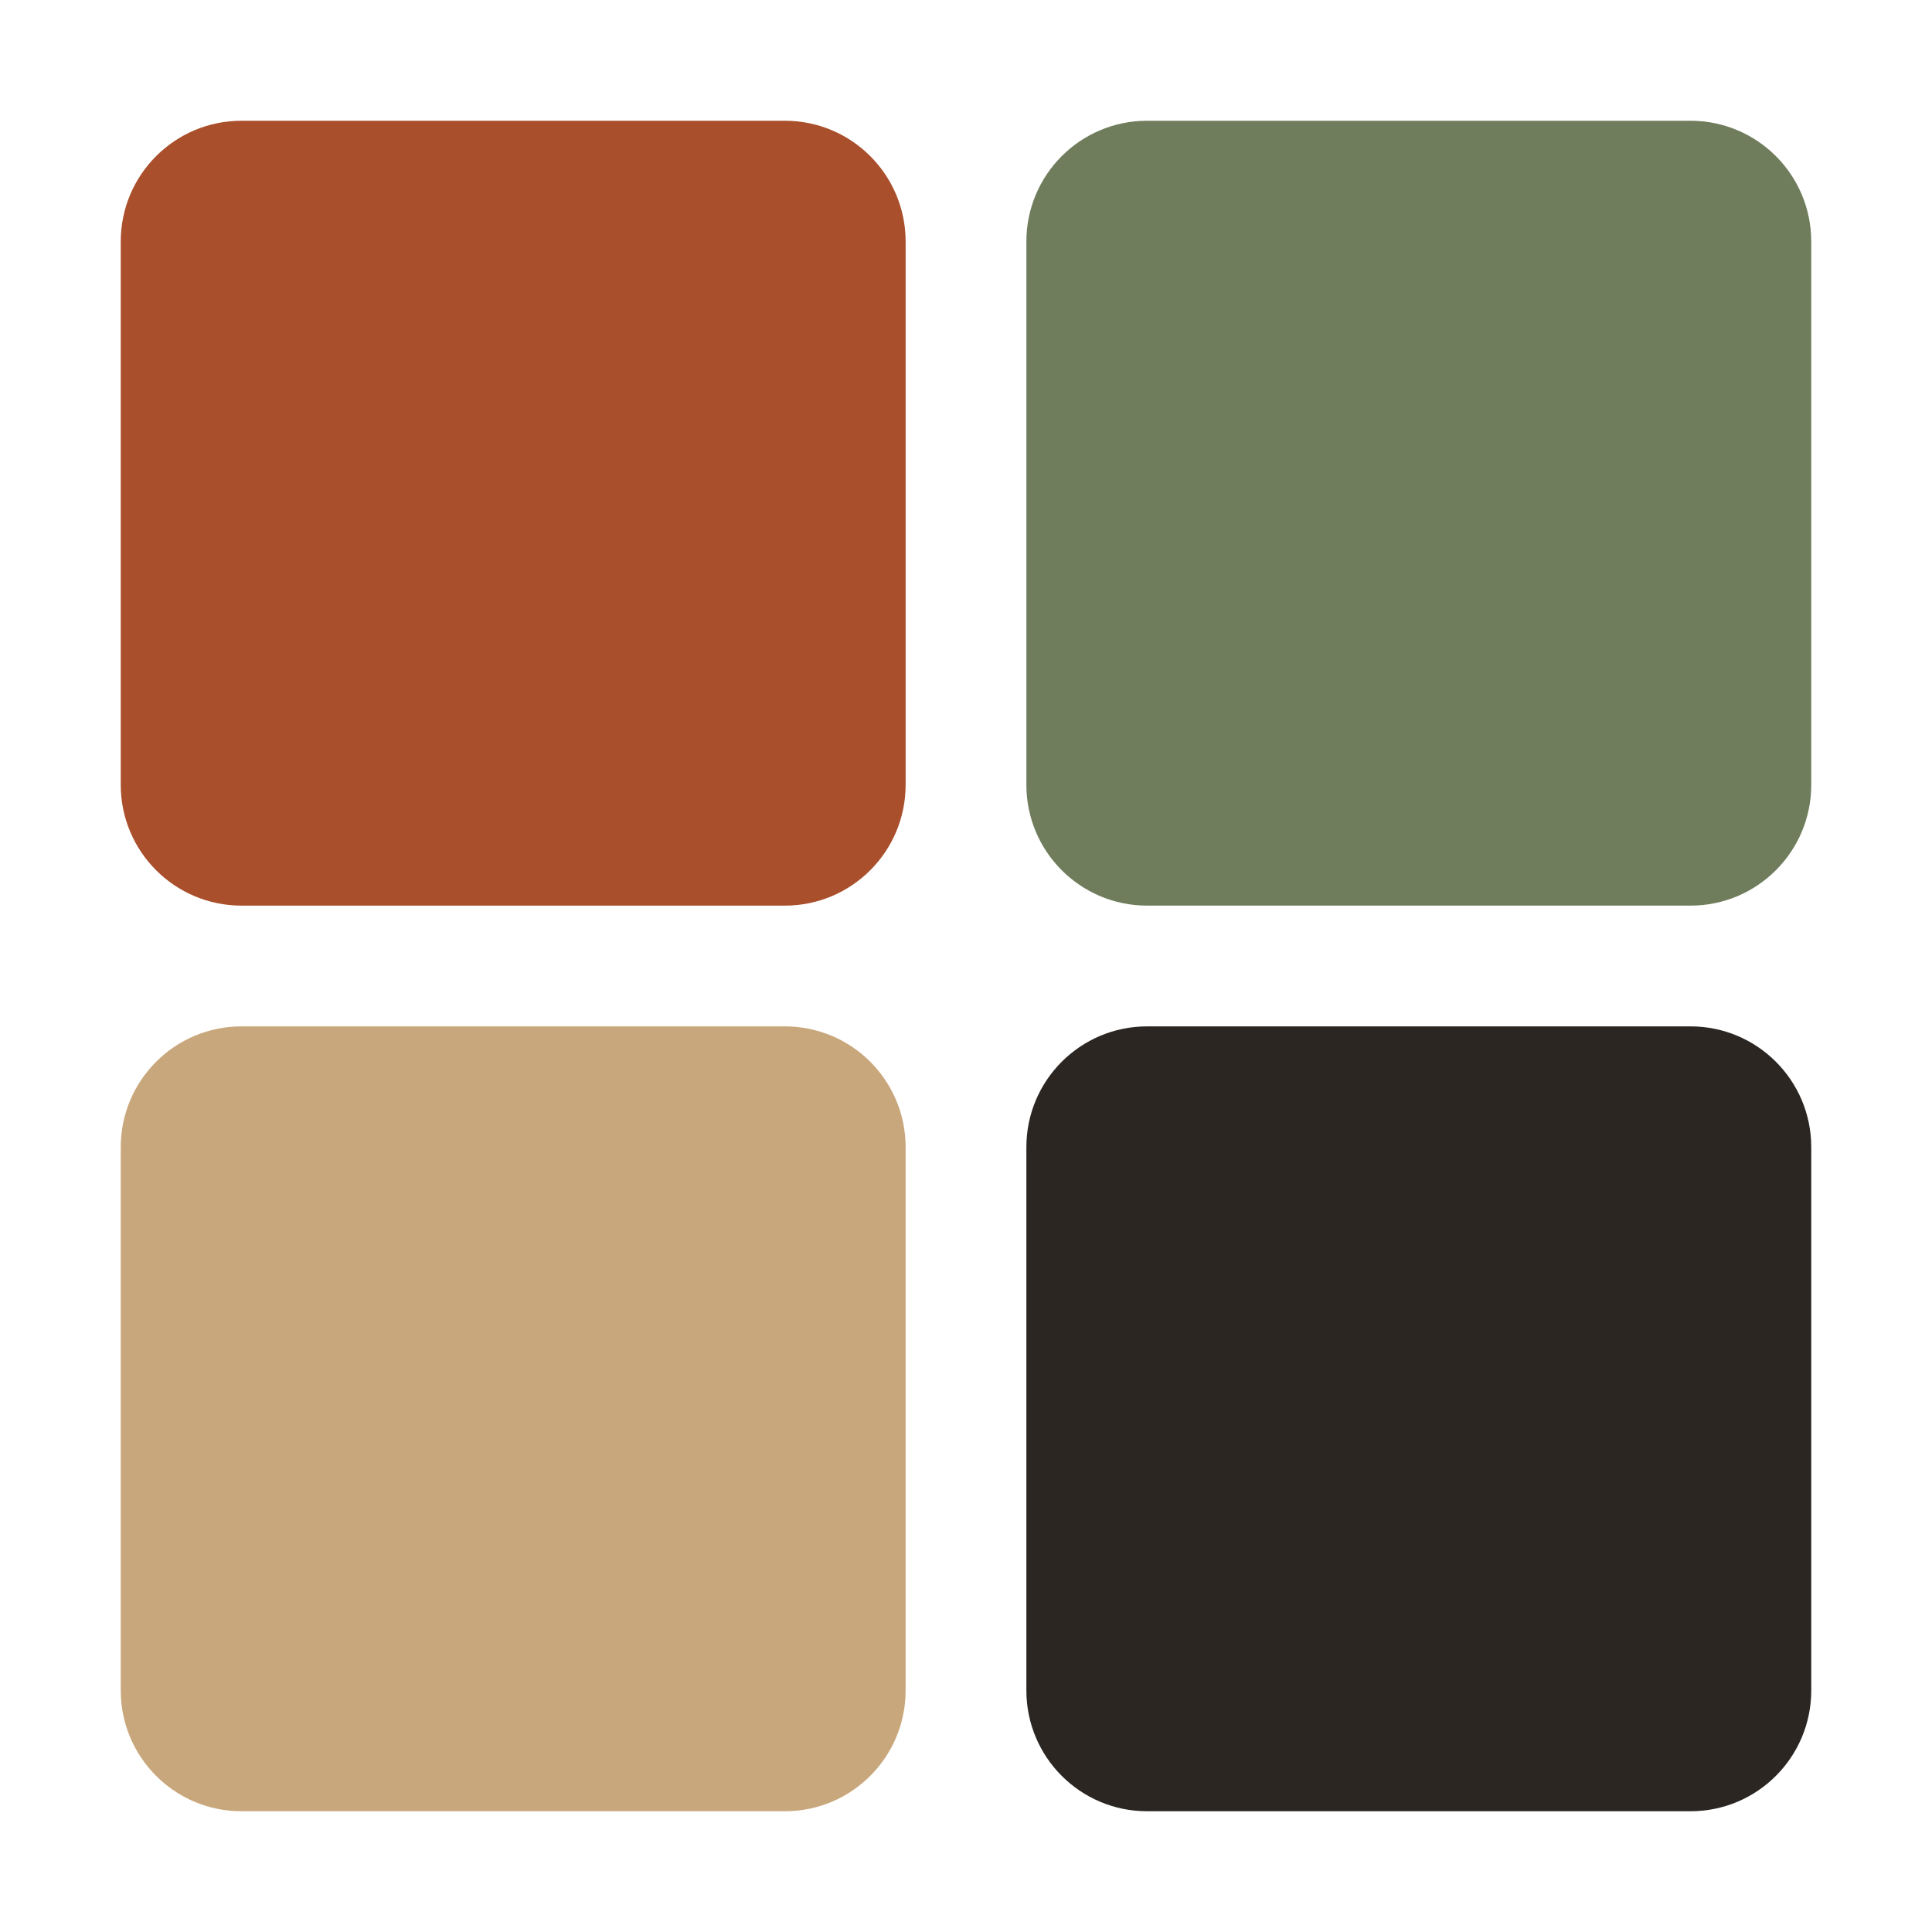
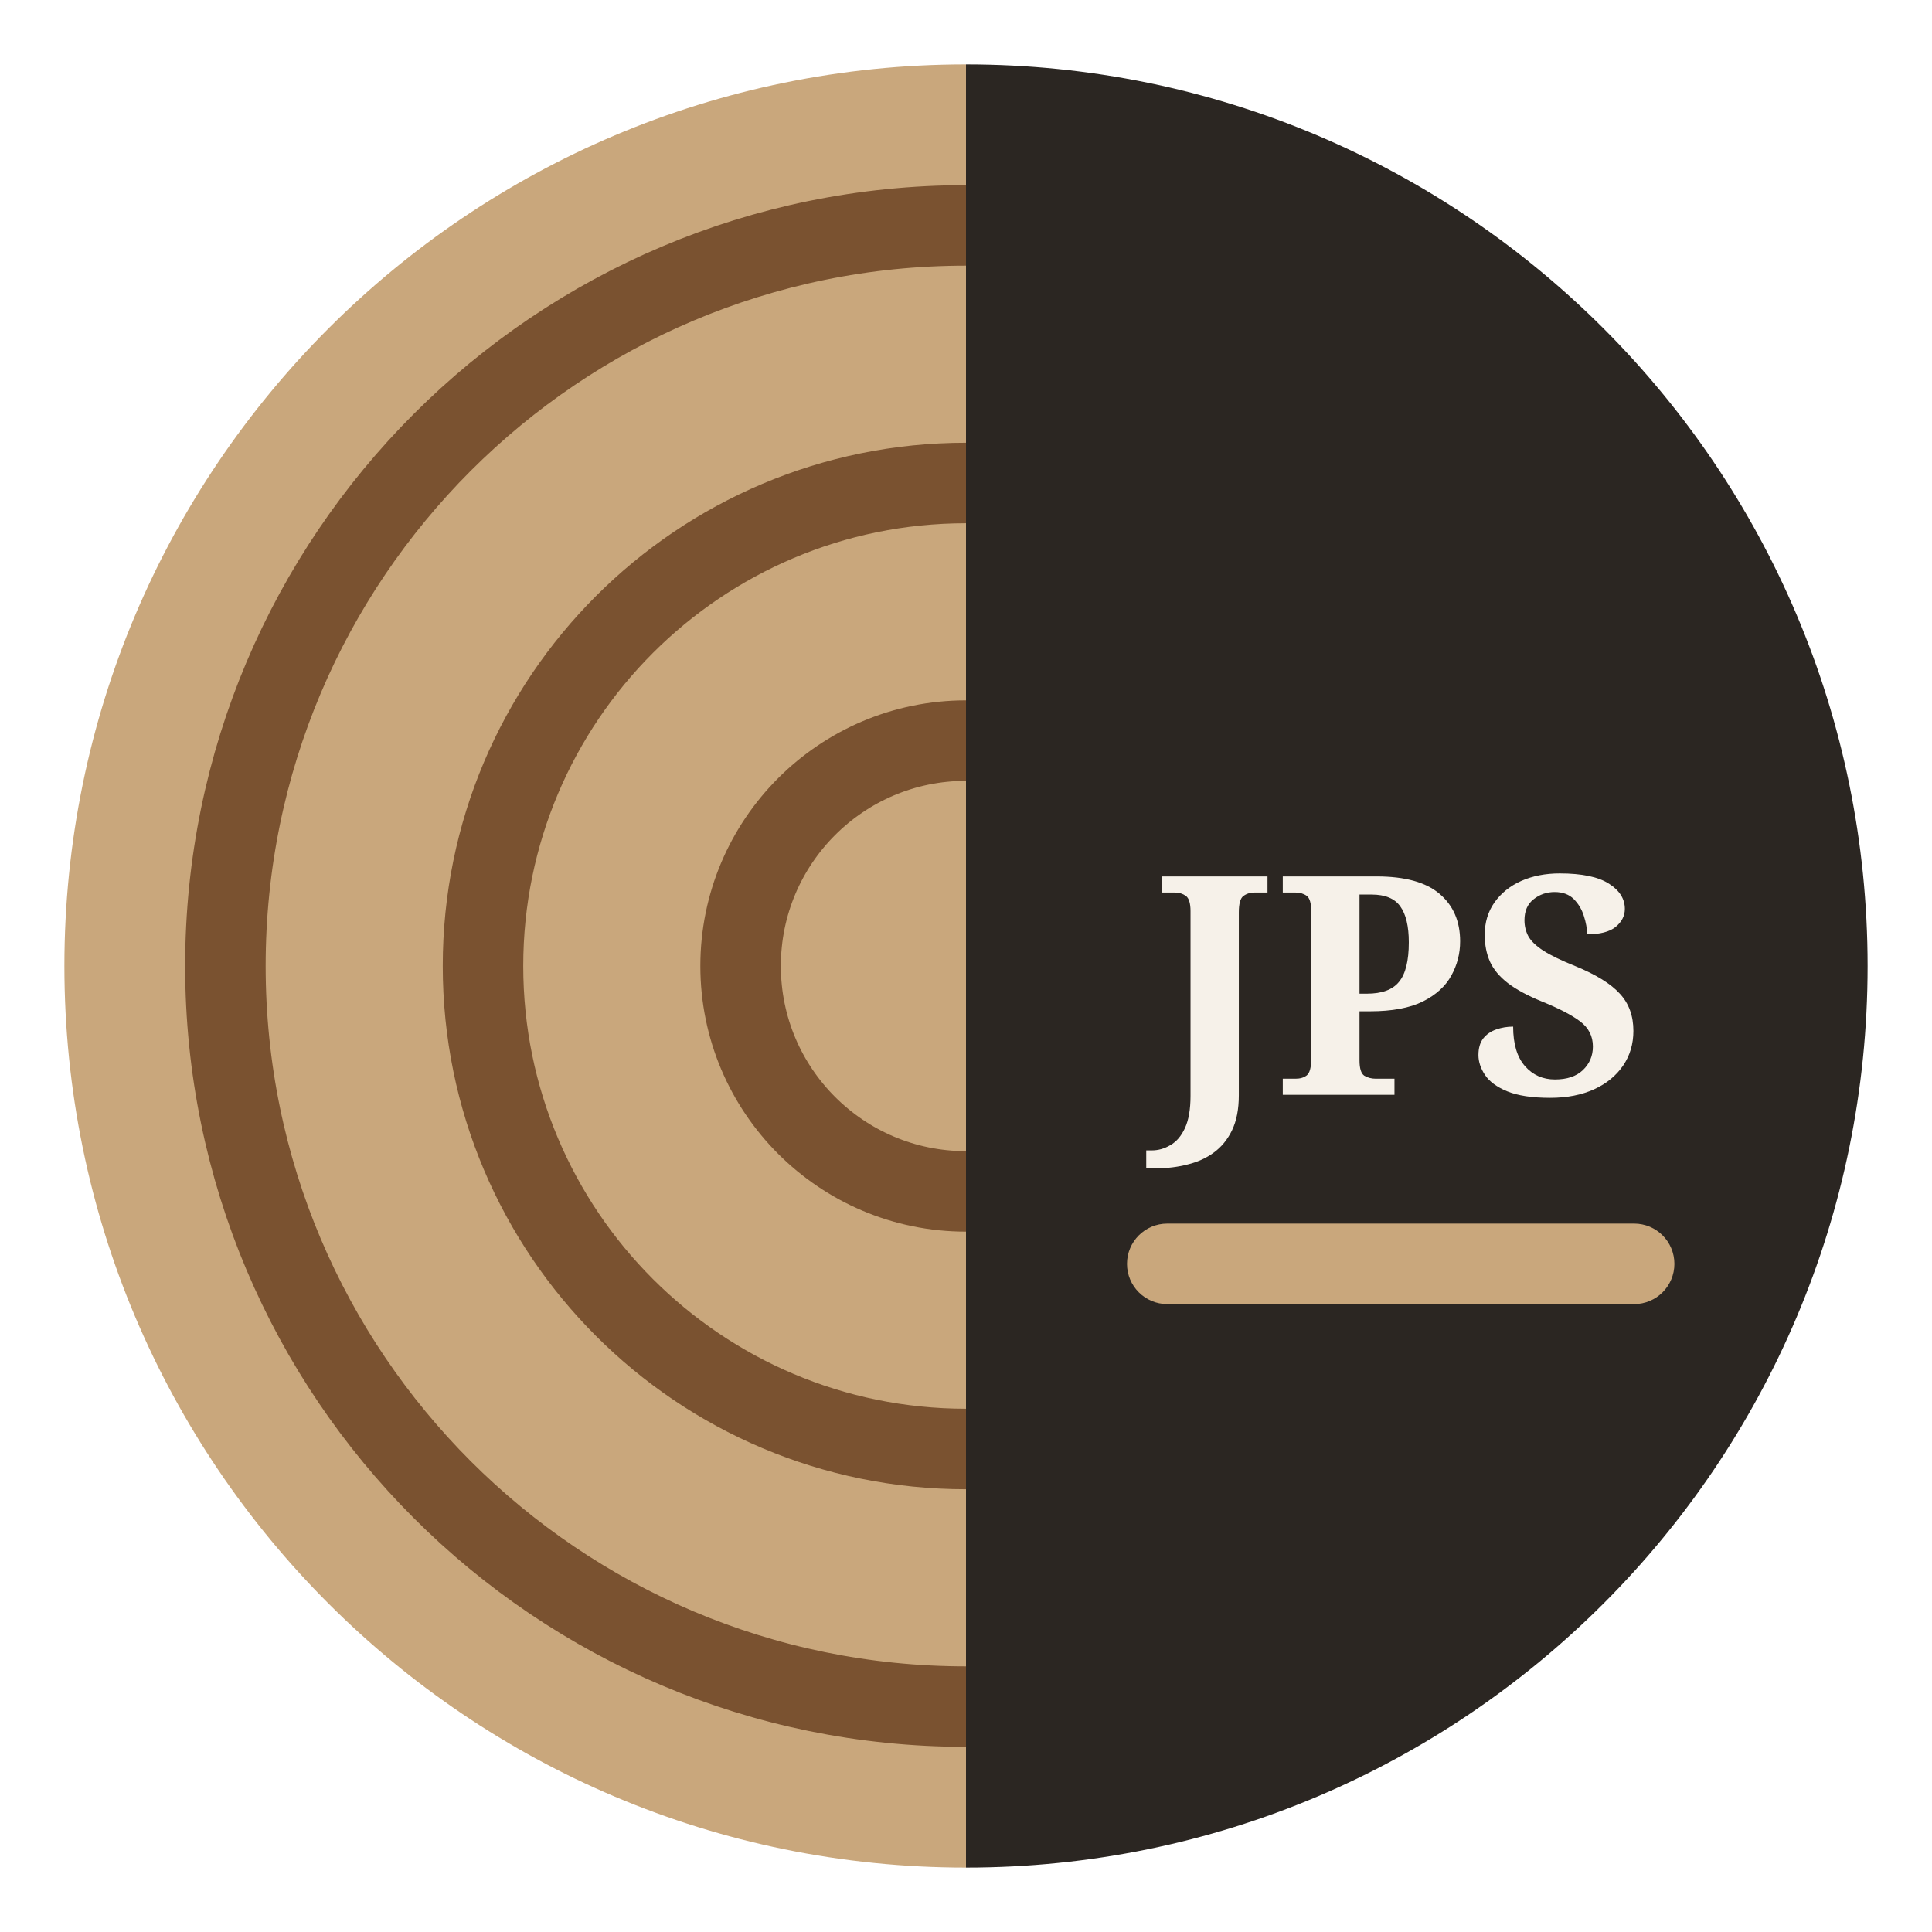
- <svg xmlns="http://www.w3.org/2000/svg" viewBox="0 0 32 32">
-   <rect x="2" y="2" width="13" height="13" rx="2" fill="#a94f2b" />
-   <rect x="17" y="2" width="13" height="13" rx="2" fill="#6f7d5c" />
-   <rect x="2" y="17" width="13" height="13" rx="2" fill="#c9a77c" />
-   <rect x="17" y="17" width="13" height="13" rx="2" fill="#2b2622" />
+ <svg xmlns="http://www.w3.org/2000/svg" viewBox="0 0 120 120">
+   <clipPath id="L">
+     <rect width="60" height="120" />
+   </clipPath>
+   <clipPath id="R">
+     <rect x="60" width="60" height="120" />
+   </clipPath>
+   <g clip-path="url(#L)">
+     <circle cx="60" cy="60" r="56" fill="#c9a77c" />
+     <g fill="none" stroke="#7a5230" stroke-width="5">
+       <circle cx="60" cy="60" r="14" />
+       <circle cx="60" cy="60" r="30" />
+       <circle cx="60" cy="60" r="46" />
+     </g>
+   </g>
+   <g clip-path="url(#R)">
+     <circle cx="60" cy="60" r="56" fill="#2b2622" />
+   </g>
+   <text x="87" y="68" text-anchor="middle" font-family="Georgia, serif" font-weight="bold" font-size="19" fill="#f6f1e9">JPS</text>
+   <rect x="70" y="76" width="34" height="5" rx="2.5" fill="#c9a77c" />
</svg>
